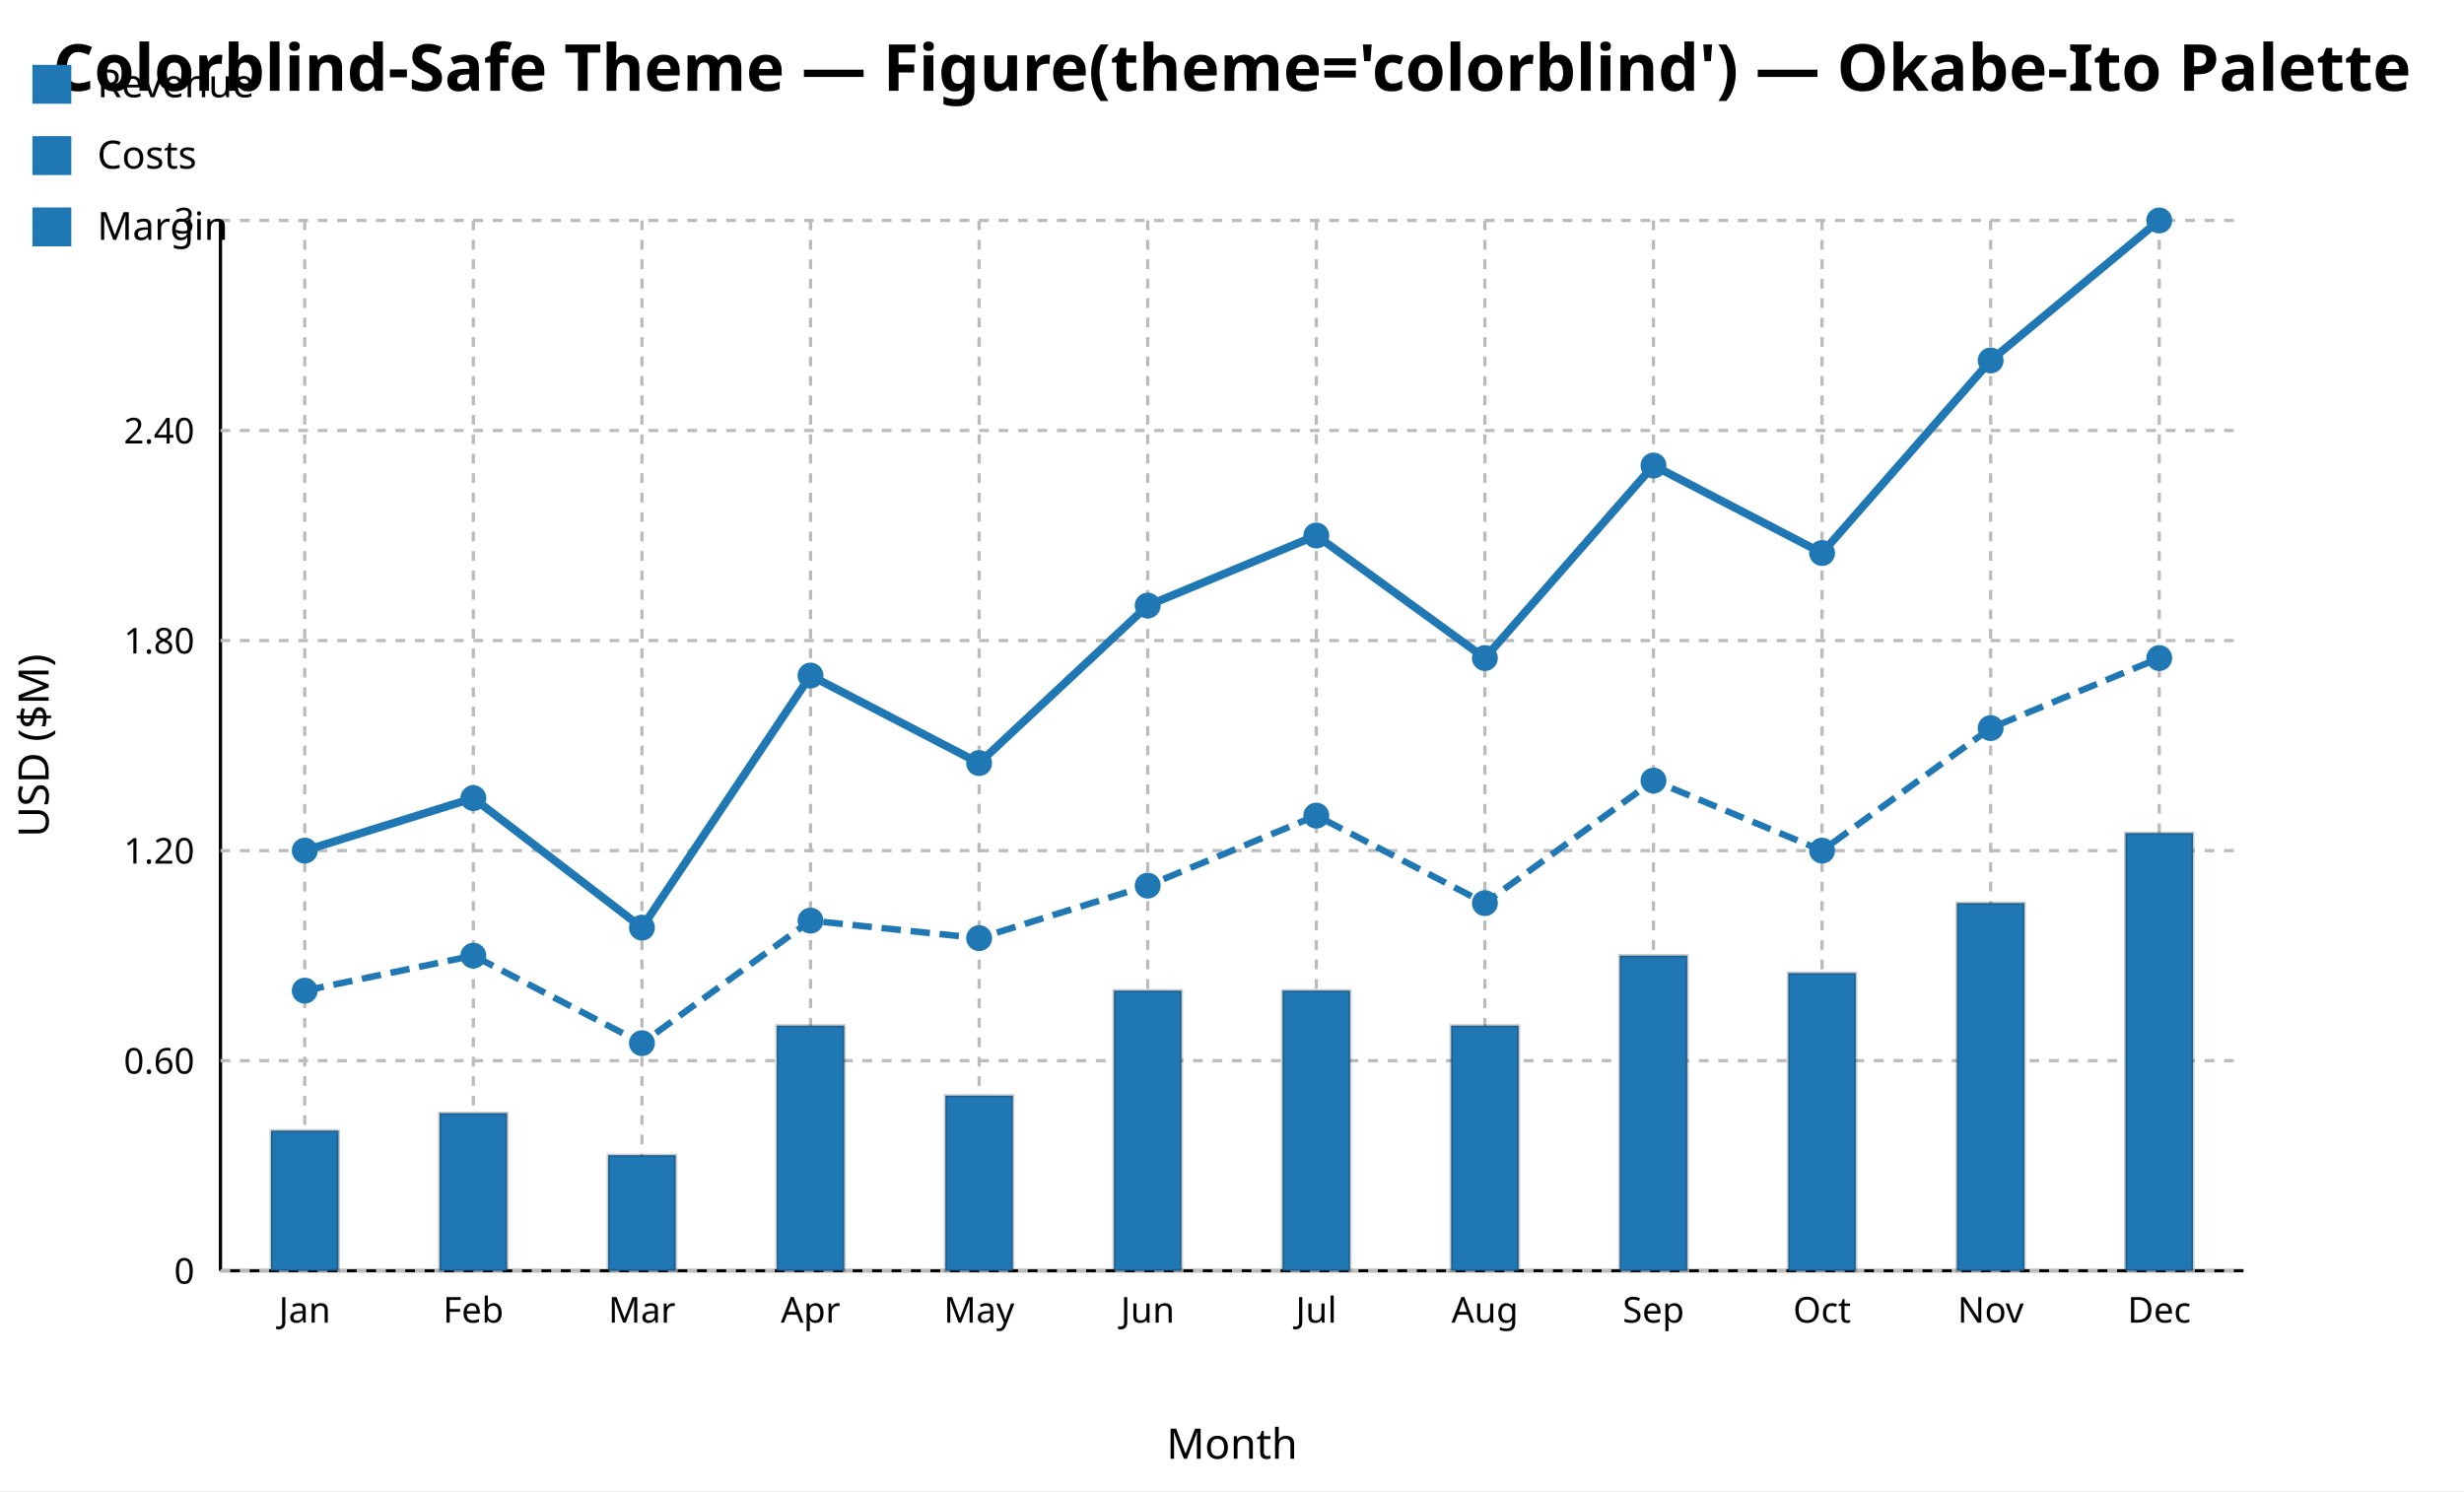
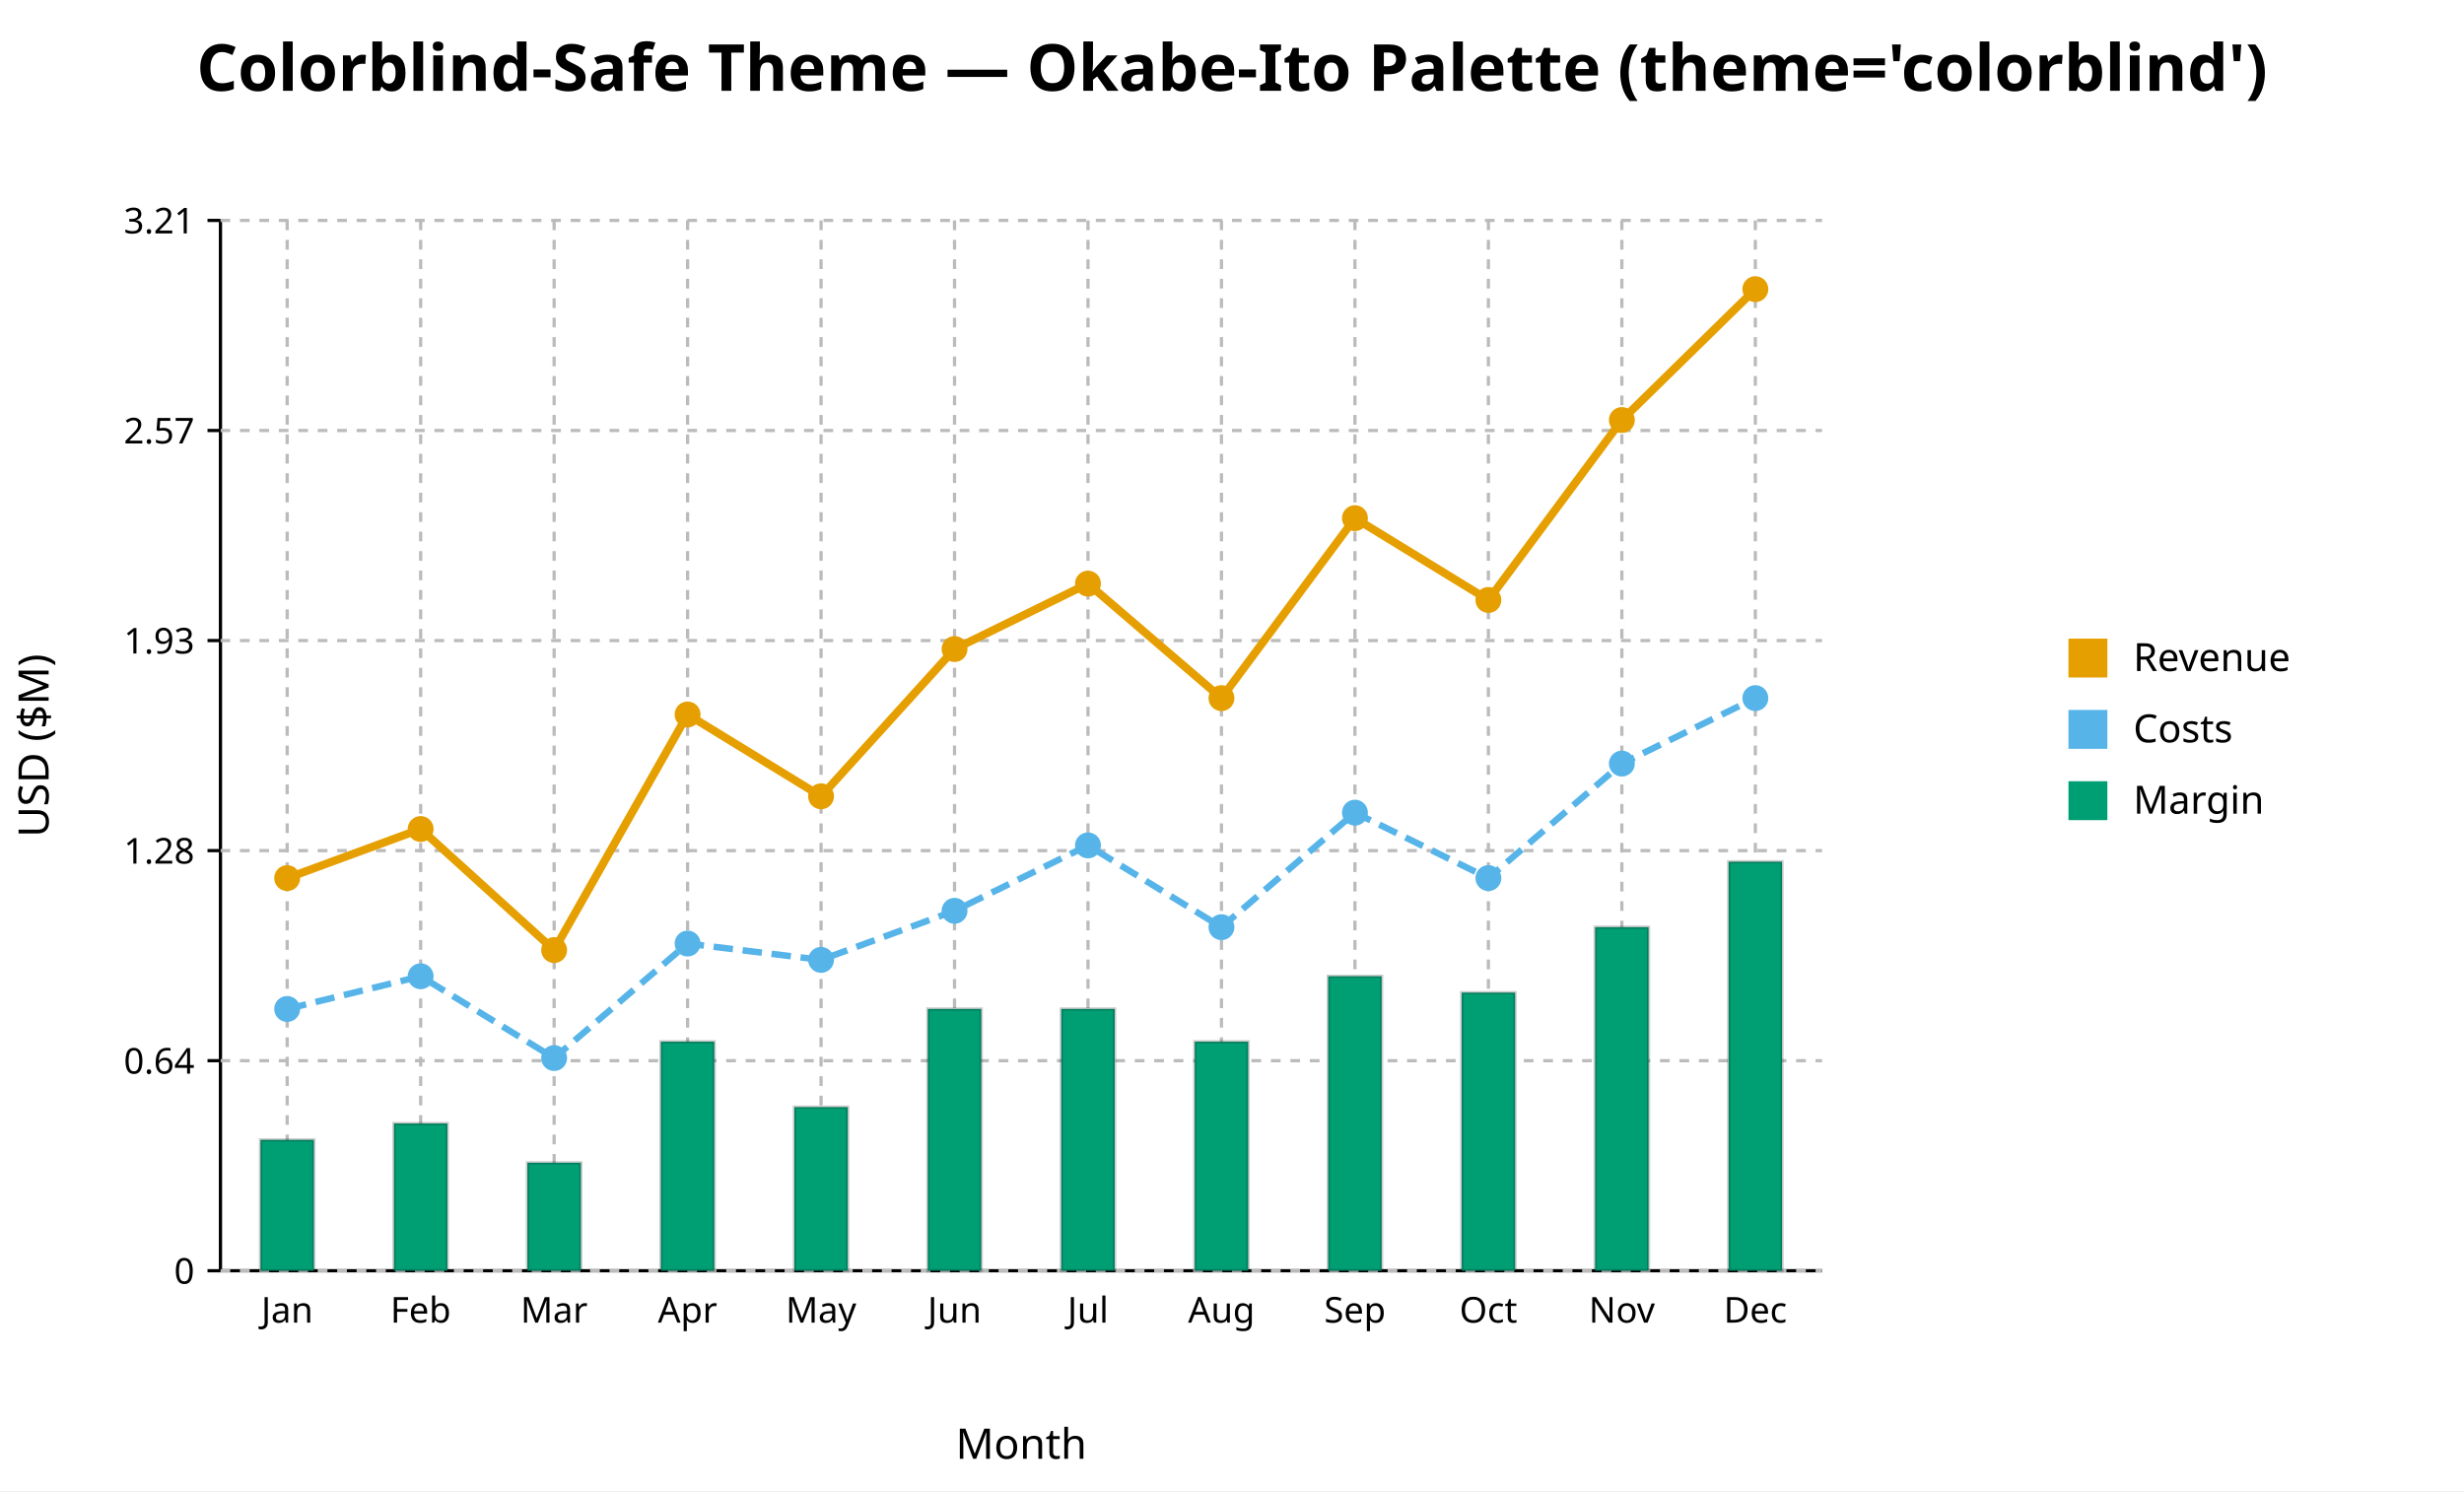
- <svg xmlns="http://www.w3.org/2000/svg" role="img" focusable="false" aria-labelledby="glyphx-chart-7-title glyphx-chart-7-desc" id="glyphx-chart-7" data-glyphx="true" width="760" height="460" viewBox="0 0 760 460">
+ <svg xmlns="http://www.w3.org/2000/svg" role="img" focusable="false" aria-labelledby="glyphx-chart-877582ef6347-title glyphx-chart-877582ef6347-desc" id="glyphx-chart-877582ef6347" data-glyphx="true" width="760" height="460" viewBox="0 0 760 460">
  <rect width="760" height="460" fill="#ffffff" />
-   <text x="380" y="28" text-anchor="middle" font-size="20" font-weight="bold" font-family="sans-serif" fill="#000000">Colorblind-Safe Theme  —  Figure(theme='colorblind')  —  Okabe-Ito Palette</text>
-   <line x1="68" y1="392" x2="692" y2="392" stroke="#000000" />
+   <text x="380" y="28" text-anchor="middle" font-size="20" font-weight="bold" font-family="sans-serif" fill="#000000">Colorblind-Safe Theme  —  Okabe-Ito Palette  (theme='colorblind')</text>
+   <line x1="68" y1="392" x2="562" y2="392" stroke="#000000" />
  <line x1="68" y1="68" x2="68" y2="392" stroke="#000000" />
-   <text x="380" y="450" text-anchor="middle" font-size="13" font-family="sans-serif" fill="#000000">Month</text>
+   <text x="315" y="450" text-anchor="middle" font-size="13" font-family="sans-serif" fill="#000000">Month</text>
  <text x="15" y="230" text-anchor="middle" font-size="13" font-family="sans-serif" fill="#000000" transform="rotate(-90, 15, 230)">USD ($M)</text>
-   <line x1="68" x2="692" y1="392.0" y2="392.0" stroke="#bbbbbb" stroke-dasharray="3,3" />
-   <text x="60" y="396.0" text-anchor="end" font-size="11" font-family="sans-serif" fill="#000000">0</text>
-   <line x1="68" x2="692" y1="327.2" y2="327.2" stroke="#bbbbbb" stroke-dasharray="3,3" />
-   <text x="60" y="331.2" text-anchor="end" font-size="11" font-family="sans-serif" fill="#000000">0.60</text>
-   <line x1="68" x2="692" y1="262.4" y2="262.4" stroke="#bbbbbb" stroke-dasharray="3,3" />
-   <text x="60" y="266.4" text-anchor="end" font-size="11" font-family="sans-serif" fill="#000000">1.20</text>
-   <line x1="68" x2="692" y1="197.6" y2="197.6" stroke="#bbbbbb" stroke-dasharray="3,3" />
-   <text x="60" y="201.6" text-anchor="end" font-size="11" font-family="sans-serif" fill="#000000">1.80</text>
-   <line x1="68" x2="692" y1="132.8" y2="132.8" stroke="#bbbbbb" stroke-dasharray="3,3" />
-   <text x="60" y="136.8" text-anchor="end" font-size="11" font-family="sans-serif" fill="#000000">2.40</text>
-   <line x1="68" x2="692" y1="68.0" y2="68.0" stroke="#bbbbbb" stroke-dasharray="3,3" />
-   <text x="60" y="72.0" text-anchor="end" font-size="11" font-family="sans-serif" fill="#000000">3</text>
-   <line y1="68" y2="392" x1="94.0" x2="94.0" stroke="#bbbbbb" stroke-dasharray="3,3" />
-   <text x="94.0" y="408" text-anchor="middle" font-size="11" font-family="sans-serif" fill="#000000">Jan</text>
-   <line y1="68" y2="392" x1="146.0" x2="146.0" stroke="#bbbbbb" stroke-dasharray="3,3" />
-   <text x="146.0" y="408" text-anchor="middle" font-size="11" font-family="sans-serif" fill="#000000">Feb</text>
-   <line y1="68" y2="392" x1="198.0" x2="198.0" stroke="#bbbbbb" stroke-dasharray="3,3" />
-   <text x="198.0" y="408" text-anchor="middle" font-size="11" font-family="sans-serif" fill="#000000">Mar</text>
-   <line y1="68" y2="392" x1="250.0" x2="250.0" stroke="#bbbbbb" stroke-dasharray="3,3" />
-   <text x="250.0" y="408" text-anchor="middle" font-size="11" font-family="sans-serif" fill="#000000">Apr</text>
-   <line y1="68" y2="392" x1="302.0" x2="302.0" stroke="#bbbbbb" stroke-dasharray="3,3" />
-   <text x="302.0" y="408" text-anchor="middle" font-size="11" font-family="sans-serif" fill="#000000">May</text>
-   <line y1="68" y2="392" x1="354.0" x2="354.0" stroke="#bbbbbb" stroke-dasharray="3,3" />
-   <text x="354.0" y="408" text-anchor="middle" font-size="11" font-family="sans-serif" fill="#000000">Jun</text>
-   <line y1="68" y2="392" x1="406.0" x2="406.0" stroke="#bbbbbb" stroke-dasharray="3,3" />
-   <text x="406.0" y="408" text-anchor="middle" font-size="11" font-family="sans-serif" fill="#000000">Jul</text>
-   <line y1="68" y2="392" x1="458.0" x2="458.0" stroke="#bbbbbb" stroke-dasharray="3,3" />
-   <text x="458.0" y="408" text-anchor="middle" font-size="11" font-family="sans-serif" fill="#000000">Aug</text>
-   <line y1="68" y2="392" x1="510.0" x2="510.0" stroke="#bbbbbb" stroke-dasharray="3,3" />
-   <text x="510.0" y="408" text-anchor="middle" font-size="11" font-family="sans-serif" fill="#000000">Sep</text>
-   <line y1="68" y2="392" x1="562.0" x2="562.0" stroke="#bbbbbb" stroke-dasharray="3,3" />
-   <text x="562.0" y="408" text-anchor="middle" font-size="11" font-family="sans-serif" fill="#000000">Oct</text>
-   <line y1="68" y2="392" x1="614.0" x2="614.0" stroke="#bbbbbb" stroke-dasharray="3,3" />
-   <text x="614.0" y="408" text-anchor="middle" font-size="11" font-family="sans-serif" fill="#000000">Nov</text>
-   <line y1="68" y2="392" x1="666.0" x2="666.0" stroke="#bbbbbb" stroke-dasharray="3,3" />
-   <text x="666.0" y="408" text-anchor="middle" font-size="11" font-family="sans-serif" fill="#000000">Dec</text>
-   <polyline class="series-27680" fill="none" stroke="#1f77b4" stroke-width="2.5" stroke-dasharray="" points="94.0,262.4 146.0,246.2 198.0,286.16 250.0,208.4 302.0,235.4 354.0,186.8 406.0,165.2 458.0,203.0 510.0,143.6 562.0,170.6 614.0,111.2 666.0,68.0" />
-   <circle class="glyphx-point series-27680" tabindex="0" role="graphics-symbol" cx="94.0" cy="262.4" r="4" fill="#1f77b4" data-x="0.5" data-y="1.2" data-label="Revenue" />
-   <circle class="glyphx-point series-27680" tabindex="0" role="graphics-symbol" cx="146.0" cy="246.2" r="4" fill="#1f77b4" data-x="1.5" data-y="1.35" data-label="Revenue" />
-   <circle class="glyphx-point series-27680" tabindex="0" role="graphics-symbol" cx="198.0" cy="286.16" r="4" fill="#1f77b4" data-x="2.5" data-y="0.98" data-label="Revenue" />
-   <circle class="glyphx-point series-27680" tabindex="0" role="graphics-symbol" cx="250.0" cy="208.4" r="4" fill="#1f77b4" data-x="3.5" data-y="1.7" data-label="Revenue" />
-   <circle class="glyphx-point series-27680" tabindex="0" role="graphics-symbol" cx="302.0" cy="235.4" r="4" fill="#1f77b4" data-x="4.5" data-y="1.45" data-label="Revenue" />
-   <circle class="glyphx-point series-27680" tabindex="0" role="graphics-symbol" cx="354.0" cy="186.8" r="4" fill="#1f77b4" data-x="5.5" data-y="1.9" data-label="Revenue" />
-   <circle class="glyphx-point series-27680" tabindex="0" role="graphics-symbol" cx="406.0" cy="165.2" r="4" fill="#1f77b4" data-x="6.5" data-y="2.1" data-label="Revenue" />
-   <circle class="glyphx-point series-27680" tabindex="0" role="graphics-symbol" cx="458.0" cy="203.0" r="4" fill="#1f77b4" data-x="7.5" data-y="1.75" data-label="Revenue" />
-   <circle class="glyphx-point series-27680" tabindex="0" role="graphics-symbol" cx="510.0" cy="143.6" r="4" fill="#1f77b4" data-x="8.5" data-y="2.3" data-label="Revenue" />
-   <circle class="glyphx-point series-27680" tabindex="0" role="graphics-symbol" cx="562.0" cy="170.6" r="4" fill="#1f77b4" data-x="9.5" data-y="2.05" data-label="Revenue" />
-   <circle class="glyphx-point series-27680" tabindex="0" role="graphics-symbol" cx="614.0" cy="111.2" r="4" fill="#1f77b4" data-x="10.5" data-y="2.6" data-label="Revenue" />
-   <circle class="glyphx-point series-27680" tabindex="0" role="graphics-symbol" cx="666.0" cy="68.0" r="4" fill="#1f77b4" data-x="11.5" data-y="3.0" data-label="Revenue" />
-   <polyline class="series-65648" fill="none" stroke="#1f77b4" stroke-width="2" stroke-dasharray="6,3" points="94.0,305.6 146.0,294.8 198.0,321.8 250.0,284.0 302.0,289.4 354.0,273.2 406.0,251.6 458.0,278.6 510.0,240.8 562.0,262.4 614.0,224.6 666.0,203.0" />
-   <circle class="glyphx-point series-65648" tabindex="0" role="graphics-symbol" cx="94.0" cy="305.6" r="4" fill="#1f77b4" data-x="0.5" data-y="0.8" data-label="Costs" />
-   <circle class="glyphx-point series-65648" tabindex="0" role="graphics-symbol" cx="146.0" cy="294.8" r="4" fill="#1f77b4" data-x="1.5" data-y="0.9" data-label="Costs" />
-   <circle class="glyphx-point series-65648" tabindex="0" role="graphics-symbol" cx="198.0" cy="321.8" r="4" fill="#1f77b4" data-x="2.5" data-y="0.65" data-label="Costs" />
-   <circle class="glyphx-point series-65648" tabindex="0" role="graphics-symbol" cx="250.0" cy="284.0" r="4" fill="#1f77b4" data-x="3.5" data-y="1.0" data-label="Costs" />
-   <circle class="glyphx-point series-65648" tabindex="0" role="graphics-symbol" cx="302.0" cy="289.4" r="4" fill="#1f77b4" data-x="4.5" data-y="0.95" data-label="Costs" />
-   <circle class="glyphx-point series-65648" tabindex="0" role="graphics-symbol" cx="354.0" cy="273.2" r="4" fill="#1f77b4" data-x="5.5" data-y="1.1" data-label="Costs" />
-   <circle class="glyphx-point series-65648" tabindex="0" role="graphics-symbol" cx="406.0" cy="251.6" r="4" fill="#1f77b4" data-x="6.5" data-y="1.3" data-label="Costs" />
-   <circle class="glyphx-point series-65648" tabindex="0" role="graphics-symbol" cx="458.0" cy="278.6" r="4" fill="#1f77b4" data-x="7.5" data-y="1.05" data-label="Costs" />
-   <circle class="glyphx-point series-65648" tabindex="0" role="graphics-symbol" cx="510.0" cy="240.8" r="4" fill="#1f77b4" data-x="8.5" data-y="1.4" data-label="Costs" />
-   <circle class="glyphx-point series-65648" tabindex="0" role="graphics-symbol" cx="562.0" cy="262.4" r="4" fill="#1f77b4" data-x="9.5" data-y="1.2" data-label="Costs" />
-   <circle class="glyphx-point series-65648" tabindex="0" role="graphics-symbol" cx="614.0" cy="224.6" r="4" fill="#1f77b4" data-x="10.5" data-y="1.55" data-label="Costs" />
-   <circle class="glyphx-point series-65648" tabindex="0" role="graphics-symbol" cx="666.0" cy="203.0" r="4" fill="#1f77b4" data-x="11.5" data-y="1.75" data-label="Costs" />
-   <rect class="glyphx-point series-82384" tabindex="0" role="graphics-symbol" x="83.6" y="348.8" width="20.8" height="43.2" fill="#1f77b4" stroke="#00000033" data-x="Jan" data-y="0.4" data-label="Margin" />
-   <rect class="glyphx-point series-82384" tabindex="0" role="graphics-symbol" x="135.6" y="343.4" width="20.8" height="48.6" fill="#1f77b4" stroke="#00000033" data-x="Feb" data-y="0.45" data-label="Margin" />
-   <rect class="glyphx-point series-82384" tabindex="0" role="graphics-symbol" x="187.6" y="356.36" width="20.8" height="35.64" fill="#1f77b4" stroke="#00000033" data-x="Mar" data-y="0.33" data-label="Margin" />
-   <rect class="glyphx-point series-82384" tabindex="0" role="graphics-symbol" x="239.6" y="316.4" width="20.8" height="75.6" fill="#1f77b4" stroke="#00000033" data-x="Apr" data-y="0.7" data-label="Margin" />
-   <rect class="glyphx-point series-82384" tabindex="0" role="graphics-symbol" x="291.6" y="338.0" width="20.8" height="54.0" fill="#1f77b4" stroke="#00000033" data-x="May" data-y="0.5" data-label="Margin" />
-   <rect class="glyphx-point series-82384" tabindex="0" role="graphics-symbol" x="343.6" y="305.6" width="20.8" height="86.4" fill="#1f77b4" stroke="#00000033" data-x="Jun" data-y="0.8" data-label="Margin" />
-   <rect class="glyphx-point series-82384" tabindex="0" role="graphics-symbol" x="395.6" y="305.6" width="20.8" height="86.4" fill="#1f77b4" stroke="#00000033" data-x="Jul" data-y="0.8" data-label="Margin" />
-   <rect class="glyphx-point series-82384" tabindex="0" role="graphics-symbol" x="447.6" y="316.4" width="20.8" height="75.6" fill="#1f77b4" stroke="#00000033" data-x="Aug" data-y="0.7" data-label="Margin" />
-   <rect class="glyphx-point series-82384" tabindex="0" role="graphics-symbol" x="499.6" y="294.8" width="20.8" height="97.2" fill="#1f77b4" stroke="#00000033" data-x="Sep" data-y="0.9" data-label="Margin" />
-   <rect class="glyphx-point series-82384" tabindex="0" role="graphics-symbol" x="551.6" y="300.2" width="20.8" height="91.8" fill="#1f77b4" stroke="#00000033" data-x="Oct" data-y="0.85" data-label="Margin" />
-   <rect class="glyphx-point series-82384" tabindex="0" role="graphics-symbol" x="603.6" y="278.6" width="20.8" height="113.4" fill="#1f77b4" stroke="#00000033" data-x="Nov" data-y="1.05" data-label="Margin" />
-   <rect class="glyphx-point series-82384" tabindex="0" role="graphics-symbol" x="655.6" y="257.0" width="20.8" height="135.0" fill="#1f77b4" stroke="#00000033" data-x="Dec" data-y="1.25" data-label="Margin" />
+   <line x1="68" x2="562" y1="392.0" y2="392.0" stroke="#bbbbbb" stroke-dasharray="3,3" />
+   <line x1="64.0" x2="68" y1="392.0" y2="392.0" stroke="#000000" stroke-width="1" />
+   <text x="60.0" y="396.0" text-anchor="end" font-size="11" font-family="sans-serif" fill="#000000">0</text>
+   <line x1="68" x2="562" y1="327.2" y2="327.2" stroke="#bbbbbb" stroke-dasharray="3,3" />
+   <line x1="64.0" x2="68" y1="327.2" y2="327.2" stroke="#000000" stroke-width="1" />
+   <text x="60.0" y="331.2" text-anchor="end" font-size="11" font-family="sans-serif" fill="#000000">0.64</text>
+   <line x1="68" x2="562" y1="262.4" y2="262.4" stroke="#bbbbbb" stroke-dasharray="3,3" />
+   <line x1="64.0" x2="68" y1="262.4" y2="262.4" stroke="#000000" stroke-width="1" />
+   <text x="60.0" y="266.4" text-anchor="end" font-size="11" font-family="sans-serif" fill="#000000">1.28</text>
+   <line x1="68" x2="562" y1="197.6" y2="197.6" stroke="#bbbbbb" stroke-dasharray="3,3" />
+   <line x1="64.0" x2="68" y1="197.6" y2="197.6" stroke="#000000" stroke-width="1" />
+   <text x="60.0" y="201.6" text-anchor="end" font-size="11" font-family="sans-serif" fill="#000000">1.93</text>
+   <line x1="68" x2="562" y1="132.8" y2="132.8" stroke="#bbbbbb" stroke-dasharray="3,3" />
+   <line x1="64.0" x2="68" y1="132.8" y2="132.8" stroke="#000000" stroke-width="1" />
+   <text x="60.0" y="136.8" text-anchor="end" font-size="11" font-family="sans-serif" fill="#000000">2.57</text>
+   <line x1="68" x2="562" y1="68.0" y2="68.0" stroke="#bbbbbb" stroke-dasharray="3,3" />
+   <line x1="64.0" x2="68" y1="68.0" y2="68.0" stroke="#000000" stroke-width="1" />
+   <text x="60.0" y="72.0" text-anchor="end" font-size="11" font-family="sans-serif" fill="#000000">3.21</text>
+   <line y1="68" y2="392" x1="88.58" x2="88.58" stroke="#bbbbbb" stroke-dasharray="3,3" />
+   <text x="88.58" y="408" text-anchor="middle" font-size="11" font-family="sans-serif" fill="#000000">Jan</text>
+   <line y1="68" y2="392" x1="129.75" x2="129.75" stroke="#bbbbbb" stroke-dasharray="3,3" />
+   <text x="129.75" y="408" text-anchor="middle" font-size="11" font-family="sans-serif" fill="#000000">Feb</text>
+   <line y1="68" y2="392" x1="170.92" x2="170.92" stroke="#bbbbbb" stroke-dasharray="3,3" />
+   <text x="170.92" y="408" text-anchor="middle" font-size="11" font-family="sans-serif" fill="#000000">Mar</text>
+   <line y1="68" y2="392" x1="212.08" x2="212.08" stroke="#bbbbbb" stroke-dasharray="3,3" />
+   <text x="212.08" y="408" text-anchor="middle" font-size="11" font-family="sans-serif" fill="#000000">Apr</text>
+   <line y1="68" y2="392" x1="253.25" x2="253.25" stroke="#bbbbbb" stroke-dasharray="3,3" />
+   <text x="253.25" y="408" text-anchor="middle" font-size="11" font-family="sans-serif" fill="#000000">May</text>
+   <line y1="68" y2="392" x1="294.42" x2="294.42" stroke="#bbbbbb" stroke-dasharray="3,3" />
+   <text x="294.42" y="408" text-anchor="middle" font-size="11" font-family="sans-serif" fill="#000000">Jun</text>
+   <line y1="68" y2="392" x1="335.58" x2="335.58" stroke="#bbbbbb" stroke-dasharray="3,3" />
+   <text x="335.58" y="408" text-anchor="middle" font-size="11" font-family="sans-serif" fill="#000000">Jul</text>
+   <line y1="68" y2="392" x1="376.75" x2="376.75" stroke="#bbbbbb" stroke-dasharray="3,3" />
+   <text x="376.75" y="408" text-anchor="middle" font-size="11" font-family="sans-serif" fill="#000000">Aug</text>
+   <line y1="68" y2="392" x1="417.92" x2="417.92" stroke="#bbbbbb" stroke-dasharray="3,3" />
+   <text x="417.92" y="408" text-anchor="middle" font-size="11" font-family="sans-serif" fill="#000000">Sep</text>
+   <line y1="68" y2="392" x1="459.08" x2="459.08" stroke="#bbbbbb" stroke-dasharray="3,3" />
+   <text x="459.08" y="408" text-anchor="middle" font-size="11" font-family="sans-serif" fill="#000000">Oct</text>
+   <line y1="68" y2="392" x1="500.25" x2="500.25" stroke="#bbbbbb" stroke-dasharray="3,3" />
+   <text x="500.25" y="408" text-anchor="middle" font-size="11" font-family="sans-serif" fill="#000000">Nov</text>
+   <line y1="68" y2="392" x1="541.42" x2="541.42" stroke="#bbbbbb" stroke-dasharray="3,3" />
+   <text x="541.42" y="408" text-anchor="middle" font-size="11" font-family="sans-serif" fill="#000000">Dec</text>
+   <polyline class="series-4003651c" fill="none" stroke="#E69F00" stroke-width="2.5" stroke-dasharray="" points="88.58,270.88 129.75,255.74 170.92,293.08 212.08,220.41 253.25,245.64 294.42,200.22 335.58,180.04 376.75,215.36 417.92,159.85 459.08,185.08 500.25,129.57 541.42,89.2" />
+   <circle class="glyphx-point series-4003651c" tabindex="0" role="graphics-symbol" cx="88.58" cy="270.88" r="4" fill="#E69F00" data-x="0.5" data-y="1.2" data-label="Revenue" />
+   <circle class="glyphx-point series-4003651c" tabindex="0" role="graphics-symbol" cx="129.75" cy="255.74" r="4" fill="#E69F00" data-x="1.5" data-y="1.35" data-label="Revenue" />
+   <circle class="glyphx-point series-4003651c" tabindex="0" role="graphics-symbol" cx="170.92" cy="293.08" r="4" fill="#E69F00" data-x="2.5" data-y="0.98" data-label="Revenue" />
+   <circle class="glyphx-point series-4003651c" tabindex="0" role="graphics-symbol" cx="212.08" cy="220.41" r="4" fill="#E69F00" data-x="3.5" data-y="1.7" data-label="Revenue" />
+   <circle class="glyphx-point series-4003651c" tabindex="0" role="graphics-symbol" cx="253.25" cy="245.64" r="4" fill="#E69F00" data-x="4.5" data-y="1.45" data-label="Revenue" />
+   <circle class="glyphx-point series-4003651c" tabindex="0" role="graphics-symbol" cx="294.42" cy="200.22" r="4" fill="#E69F00" data-x="5.5" data-y="1.9" data-label="Revenue" />
+   <circle class="glyphx-point series-4003651c" tabindex="0" role="graphics-symbol" cx="335.58" cy="180.04" r="4" fill="#E69F00" data-x="6.5" data-y="2.1" data-label="Revenue" />
+   <circle class="glyphx-point series-4003651c" tabindex="0" role="graphics-symbol" cx="376.75" cy="215.36" r="4" fill="#E69F00" data-x="7.5" data-y="1.75" data-label="Revenue" />
+   <circle class="glyphx-point series-4003651c" tabindex="0" role="graphics-symbol" cx="417.92" cy="159.85" r="4" fill="#E69F00" data-x="8.5" data-y="2.3" data-label="Revenue" />
+   <circle class="glyphx-point series-4003651c" tabindex="0" role="graphics-symbol" cx="459.08" cy="185.08" r="4" fill="#E69F00" data-x="9.5" data-y="2.05" data-label="Revenue" />
+   <circle class="glyphx-point series-4003651c" tabindex="0" role="graphics-symbol" cx="500.25" cy="129.57" r="4" fill="#E69F00" data-x="10.5" data-y="2.6" data-label="Revenue" />
+   <circle class="glyphx-point series-4003651c" tabindex="0" role="graphics-symbol" cx="541.42" cy="89.2" r="4" fill="#E69F00" data-x="11.5" data-y="3.0" data-label="Revenue" />
+   <polyline class="series-a57695c2" fill="none" stroke="#56B4E9" stroke-width="2" stroke-dasharray="6,3" points="88.58,311.25 129.75,301.16 170.92,326.39 212.08,291.07 253.25,296.11 294.42,280.97 335.58,260.79 376.75,286.02 417.92,250.69 459.08,270.88 500.25,235.55 541.42,215.36" />
+   <circle class="glyphx-point series-a57695c2" tabindex="0" role="graphics-symbol" cx="88.58" cy="311.25" r="4" fill="#56B4E9" data-x="0.5" data-y="0.8" data-label="Costs" />
+   <circle class="glyphx-point series-a57695c2" tabindex="0" role="graphics-symbol" cx="129.75" cy="301.16" r="4" fill="#56B4E9" data-x="1.5" data-y="0.9" data-label="Costs" />
+   <circle class="glyphx-point series-a57695c2" tabindex="0" role="graphics-symbol" cx="170.92" cy="326.39" r="4" fill="#56B4E9" data-x="2.5" data-y="0.65" data-label="Costs" />
+   <circle class="glyphx-point series-a57695c2" tabindex="0" role="graphics-symbol" cx="212.08" cy="291.07" r="4" fill="#56B4E9" data-x="3.5" data-y="1.0" data-label="Costs" />
+   <circle class="glyphx-point series-a57695c2" tabindex="0" role="graphics-symbol" cx="253.25" cy="296.11" r="4" fill="#56B4E9" data-x="4.5" data-y="0.95" data-label="Costs" />
+   <circle class="glyphx-point series-a57695c2" tabindex="0" role="graphics-symbol" cx="294.42" cy="280.97" r="4" fill="#56B4E9" data-x="5.5" data-y="1.1" data-label="Costs" />
+   <circle class="glyphx-point series-a57695c2" tabindex="0" role="graphics-symbol" cx="335.58" cy="260.79" r="4" fill="#56B4E9" data-x="6.5" data-y="1.3" data-label="Costs" />
+   <circle class="glyphx-point series-a57695c2" tabindex="0" role="graphics-symbol" cx="376.75" cy="286.02" r="4" fill="#56B4E9" data-x="7.5" data-y="1.05" data-label="Costs" />
+   <circle class="glyphx-point series-a57695c2" tabindex="0" role="graphics-symbol" cx="417.92" cy="250.69" r="4" fill="#56B4E9" data-x="8.5" data-y="1.4" data-label="Costs" />
+   <circle class="glyphx-point series-a57695c2" tabindex="0" role="graphics-symbol" cx="459.08" cy="270.88" r="4" fill="#56B4E9" data-x="9.5" data-y="1.2" data-label="Costs" />
+   <circle class="glyphx-point series-a57695c2" tabindex="0" role="graphics-symbol" cx="500.25" cy="235.55" r="4" fill="#56B4E9" data-x="10.5" data-y="1.55" data-label="Costs" />
+   <circle class="glyphx-point series-a57695c2" tabindex="0" role="graphics-symbol" cx="541.42" cy="215.36" r="4" fill="#56B4E9" data-x="11.5" data-y="1.75" data-label="Costs" />
+   <rect class="glyphx-point series-11c039e0" tabindex="0" role="graphics-symbol" x="80.346" y="351.63" width="16.468" height="40.37" fill="#009E73" stroke="#00000033" data-x="Jan" data-y="0.3999999999999999" data-label="Margin" />
+   <rect class="glyphx-point series-11c039e0" tabindex="0" role="graphics-symbol" x="121.516" y="346.58" width="16.468" height="45.42" fill="#009E73" stroke="#00000033" data-x="Feb" data-y="0.45000000000000007" data-label="Margin" />
+   <rect class="glyphx-point series-11c039e0" tabindex="0" role="graphics-symbol" x="162.686" y="358.69" width="16.468" height="33.31" fill="#009E73" stroke="#00000033" data-x="Mar" data-y="0.32999999999999996" data-label="Margin" />
+   <rect class="glyphx-point series-11c039e0" tabindex="0" role="graphics-symbol" x="203.846" y="321.35" width="16.468" height="70.65" fill="#009E73" stroke="#00000033" data-x="Apr" data-y="0.7" data-label="Margin" />
+   <rect class="glyphx-point series-11c039e0" tabindex="0" role="graphics-symbol" x="245.016" y="341.53" width="16.468" height="50.47" fill="#009E73" stroke="#00000033" data-x="May" data-y="0.5" data-label="Margin" />
+   <rect class="glyphx-point series-11c039e0" tabindex="0" role="graphics-symbol" x="286.186" y="311.25" width="16.468" height="80.75" fill="#009E73" stroke="#00000033" data-x="Jun" data-y="0.7999999999999998" data-label="Margin" />
+   <rect class="glyphx-point series-11c039e0" tabindex="0" role="graphics-symbol" x="327.346" y="311.25" width="16.468" height="80.75" fill="#009E73" stroke="#00000033" data-x="Jul" data-y="0.8" data-label="Margin" />
+   <rect class="glyphx-point series-11c039e0" tabindex="0" role="graphics-symbol" x="368.516" y="321.35" width="16.468" height="70.65" fill="#009E73" stroke="#00000033" data-x="Aug" data-y="0.7" data-label="Margin" />
+   <rect class="glyphx-point series-11c039e0" tabindex="0" role="graphics-symbol" x="409.686" y="301.16" width="16.468" height="90.84" fill="#009E73" stroke="#00000033" data-x="Sep" data-y="0.8999999999999999" data-label="Margin" />
+   <rect class="glyphx-point series-11c039e0" tabindex="0" role="graphics-symbol" x="450.846" y="306.21" width="16.468" height="85.79" fill="#009E73" stroke="#00000033" data-x="Oct" data-y="0.8499999999999999" data-label="Margin" />
+   <rect class="glyphx-point series-11c039e0" tabindex="0" role="graphics-symbol" x="492.016" y="286.02" width="16.468" height="105.98" fill="#009E73" stroke="#00000033" data-x="Nov" data-y="1.05" data-label="Margin" />
+   <rect class="glyphx-point series-11c039e0" tabindex="0" role="graphics-symbol" x="533.186" y="265.83" width="16.468" height="126.17" fill="#009E73" stroke="#00000033" data-x="Dec" data-y="1.25" data-label="Margin" />
  <g class="glyphx-legend">
-     <rect x="10" y="20" width="12" height="12" fill="#1f77b4" class="legend-icon" data-target="series-27680" />
-     <text x="30" y="30" font-size="12" font-family="sans-serif" fill="#000000" class="legend-label" data-target="series-27680">Revenue</text>
-     <rect x="10" y="42" width="12" height="12" fill="#1f77b4" class="legend-icon" data-target="series-65648" />
-     <text x="30" y="52" font-size="12" font-family="sans-serif" fill="#000000" class="legend-label" data-target="series-65648">Costs</text>
-     <rect x="10" y="64" width="12" height="12" fill="#1f77b4" class="legend-icon" data-target="series-82384" />
-     <text x="30" y="74" font-size="12" font-family="sans-serif" fill="#000000" class="legend-label" data-target="series-82384">Margin</text>
+     <rect x="638" y="197" width="12" height="12" fill="#E69F00" class="legend-icon" data-target="series-4003651c" />
+     <text x="658" y="207" font-size="12" font-family="sans-serif" fill="#000000" class="legend-label" data-target="series-4003651c">Revenue</text>
+     <rect x="638" y="219" width="12" height="12" fill="#56B4E9" class="legend-icon" data-target="series-a57695c2" />
+     <text x="658" y="229" font-size="12" font-family="sans-serif" fill="#000000" class="legend-label" data-target="series-a57695c2">Costs</text>
+     <rect x="638" y="241" width="12" height="12" fill="#009E73" class="legend-icon" data-target="series-11c039e0" />
+     <text x="658" y="251" font-size="12" font-family="sans-serif" fill="#000000" class="legend-label" data-target="series-11c039e0">Margin</text>
  </g>
</svg>
